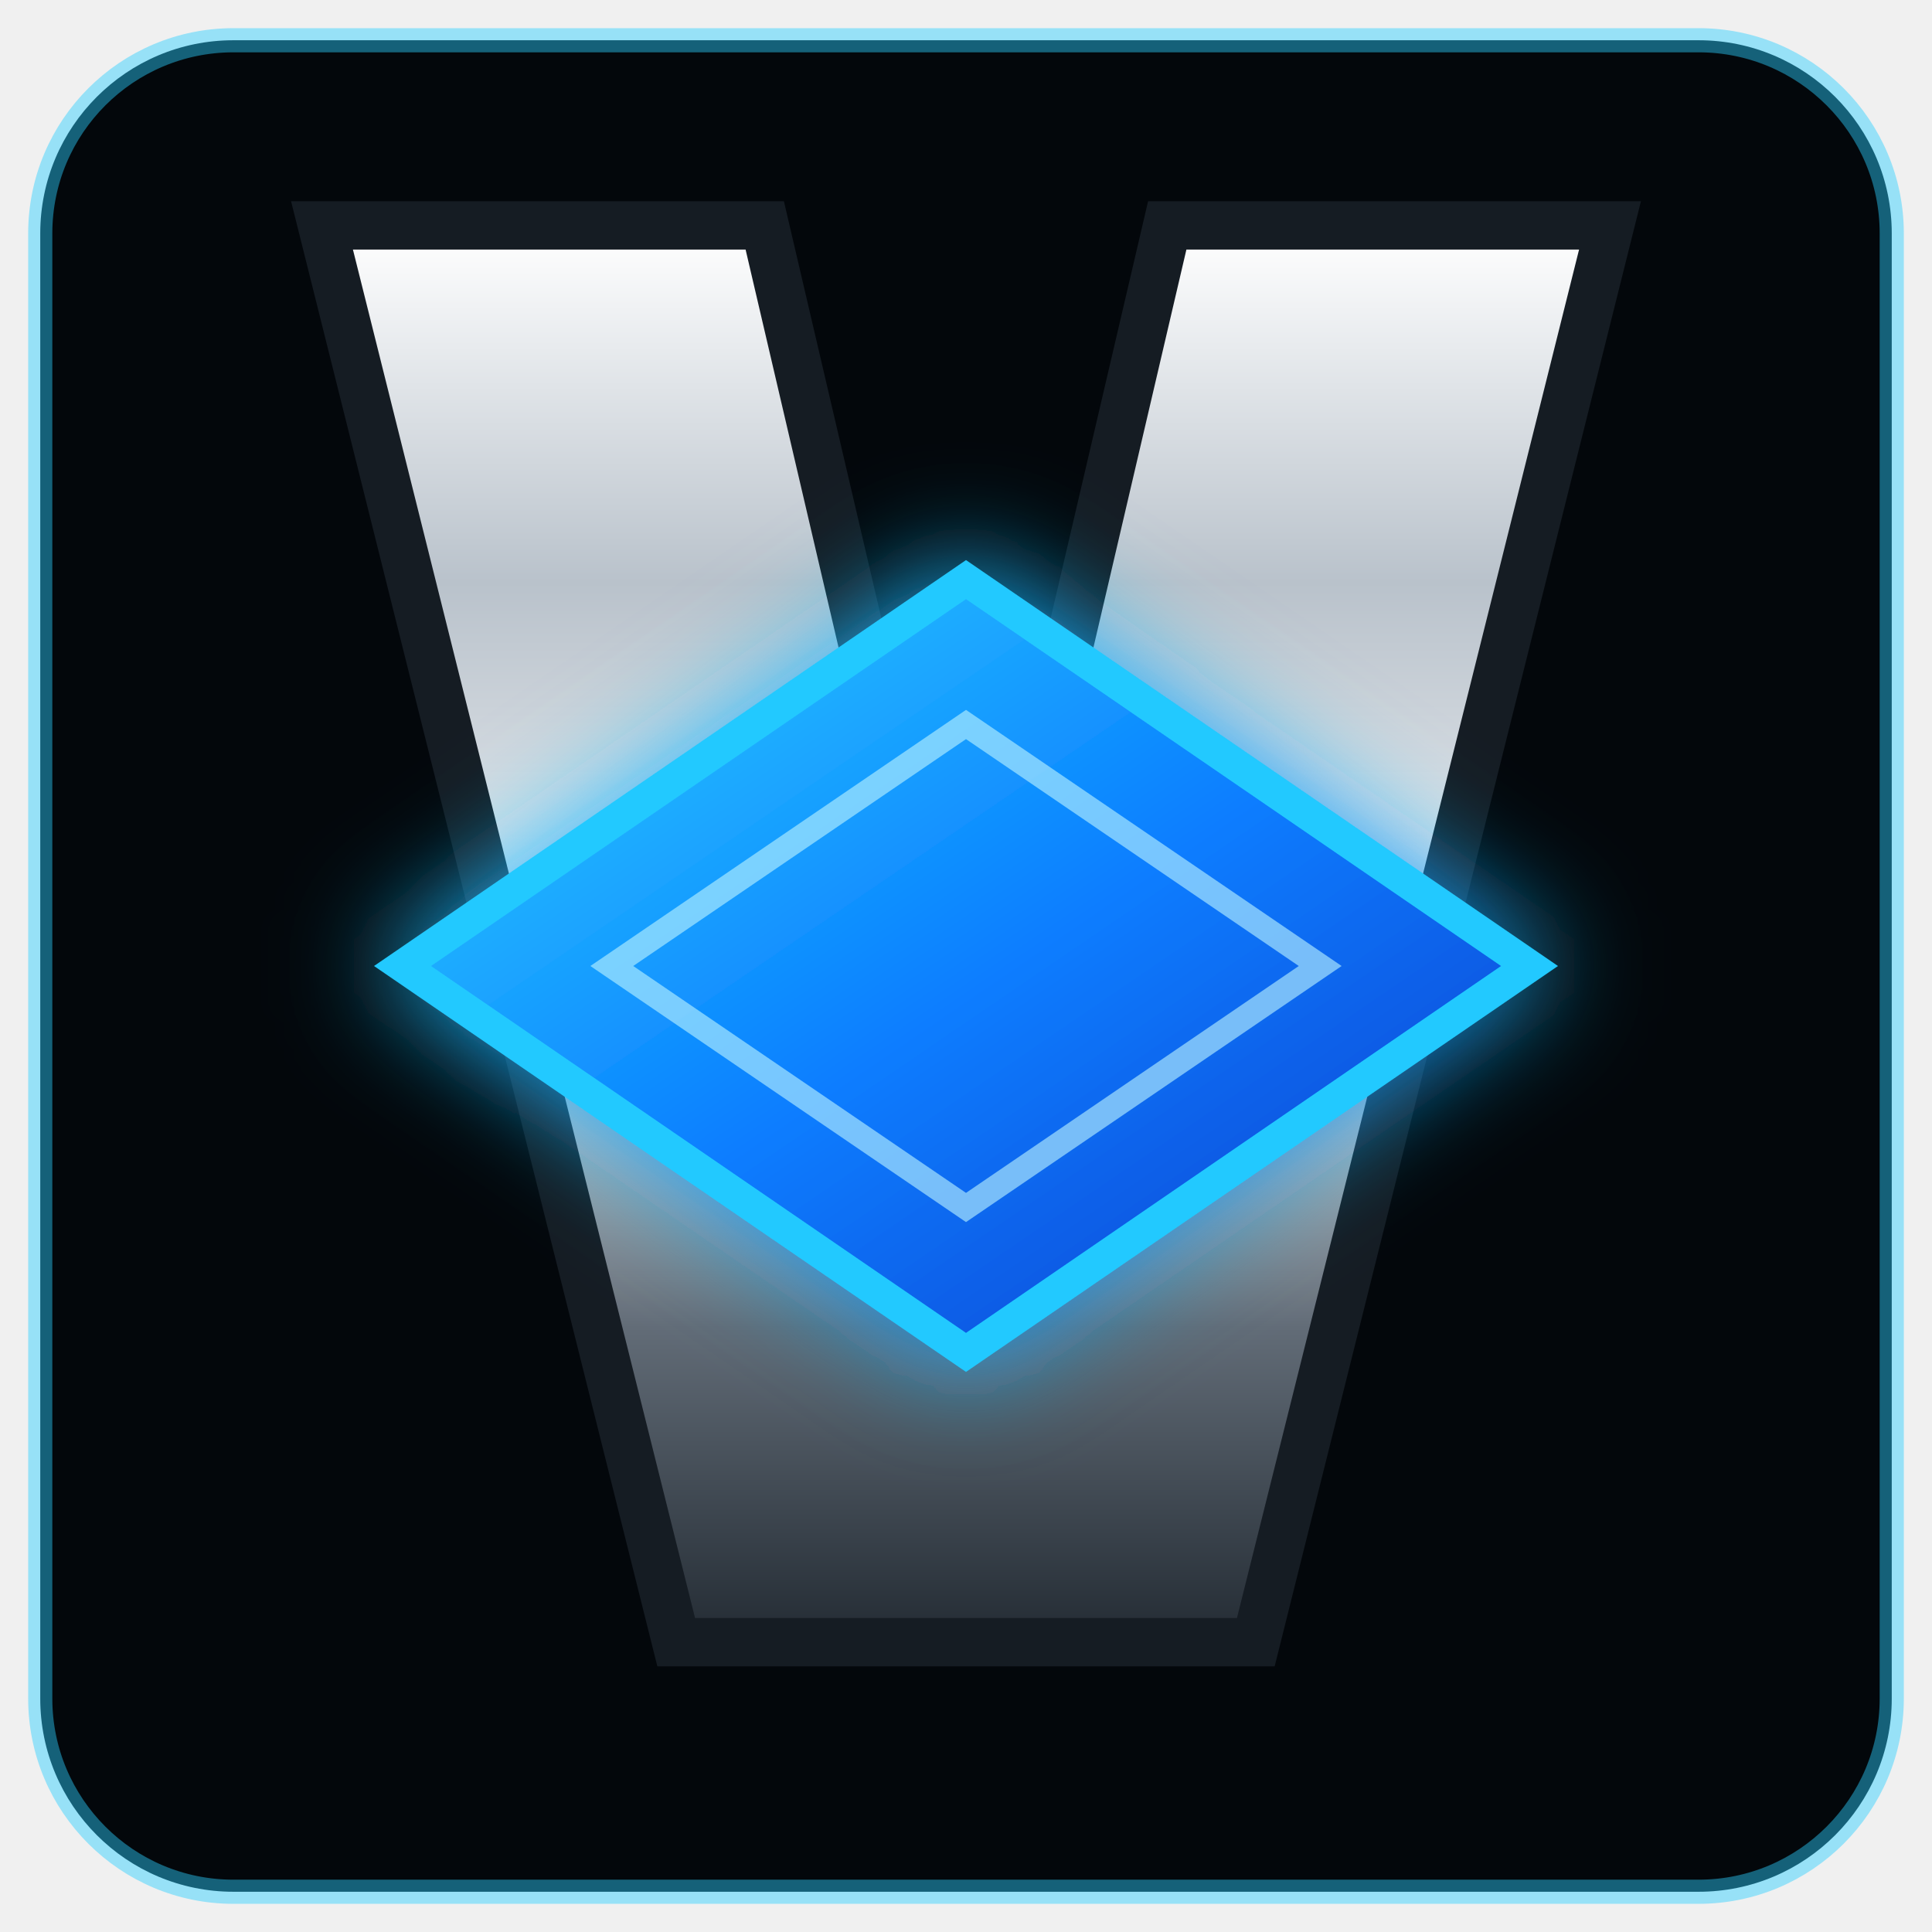
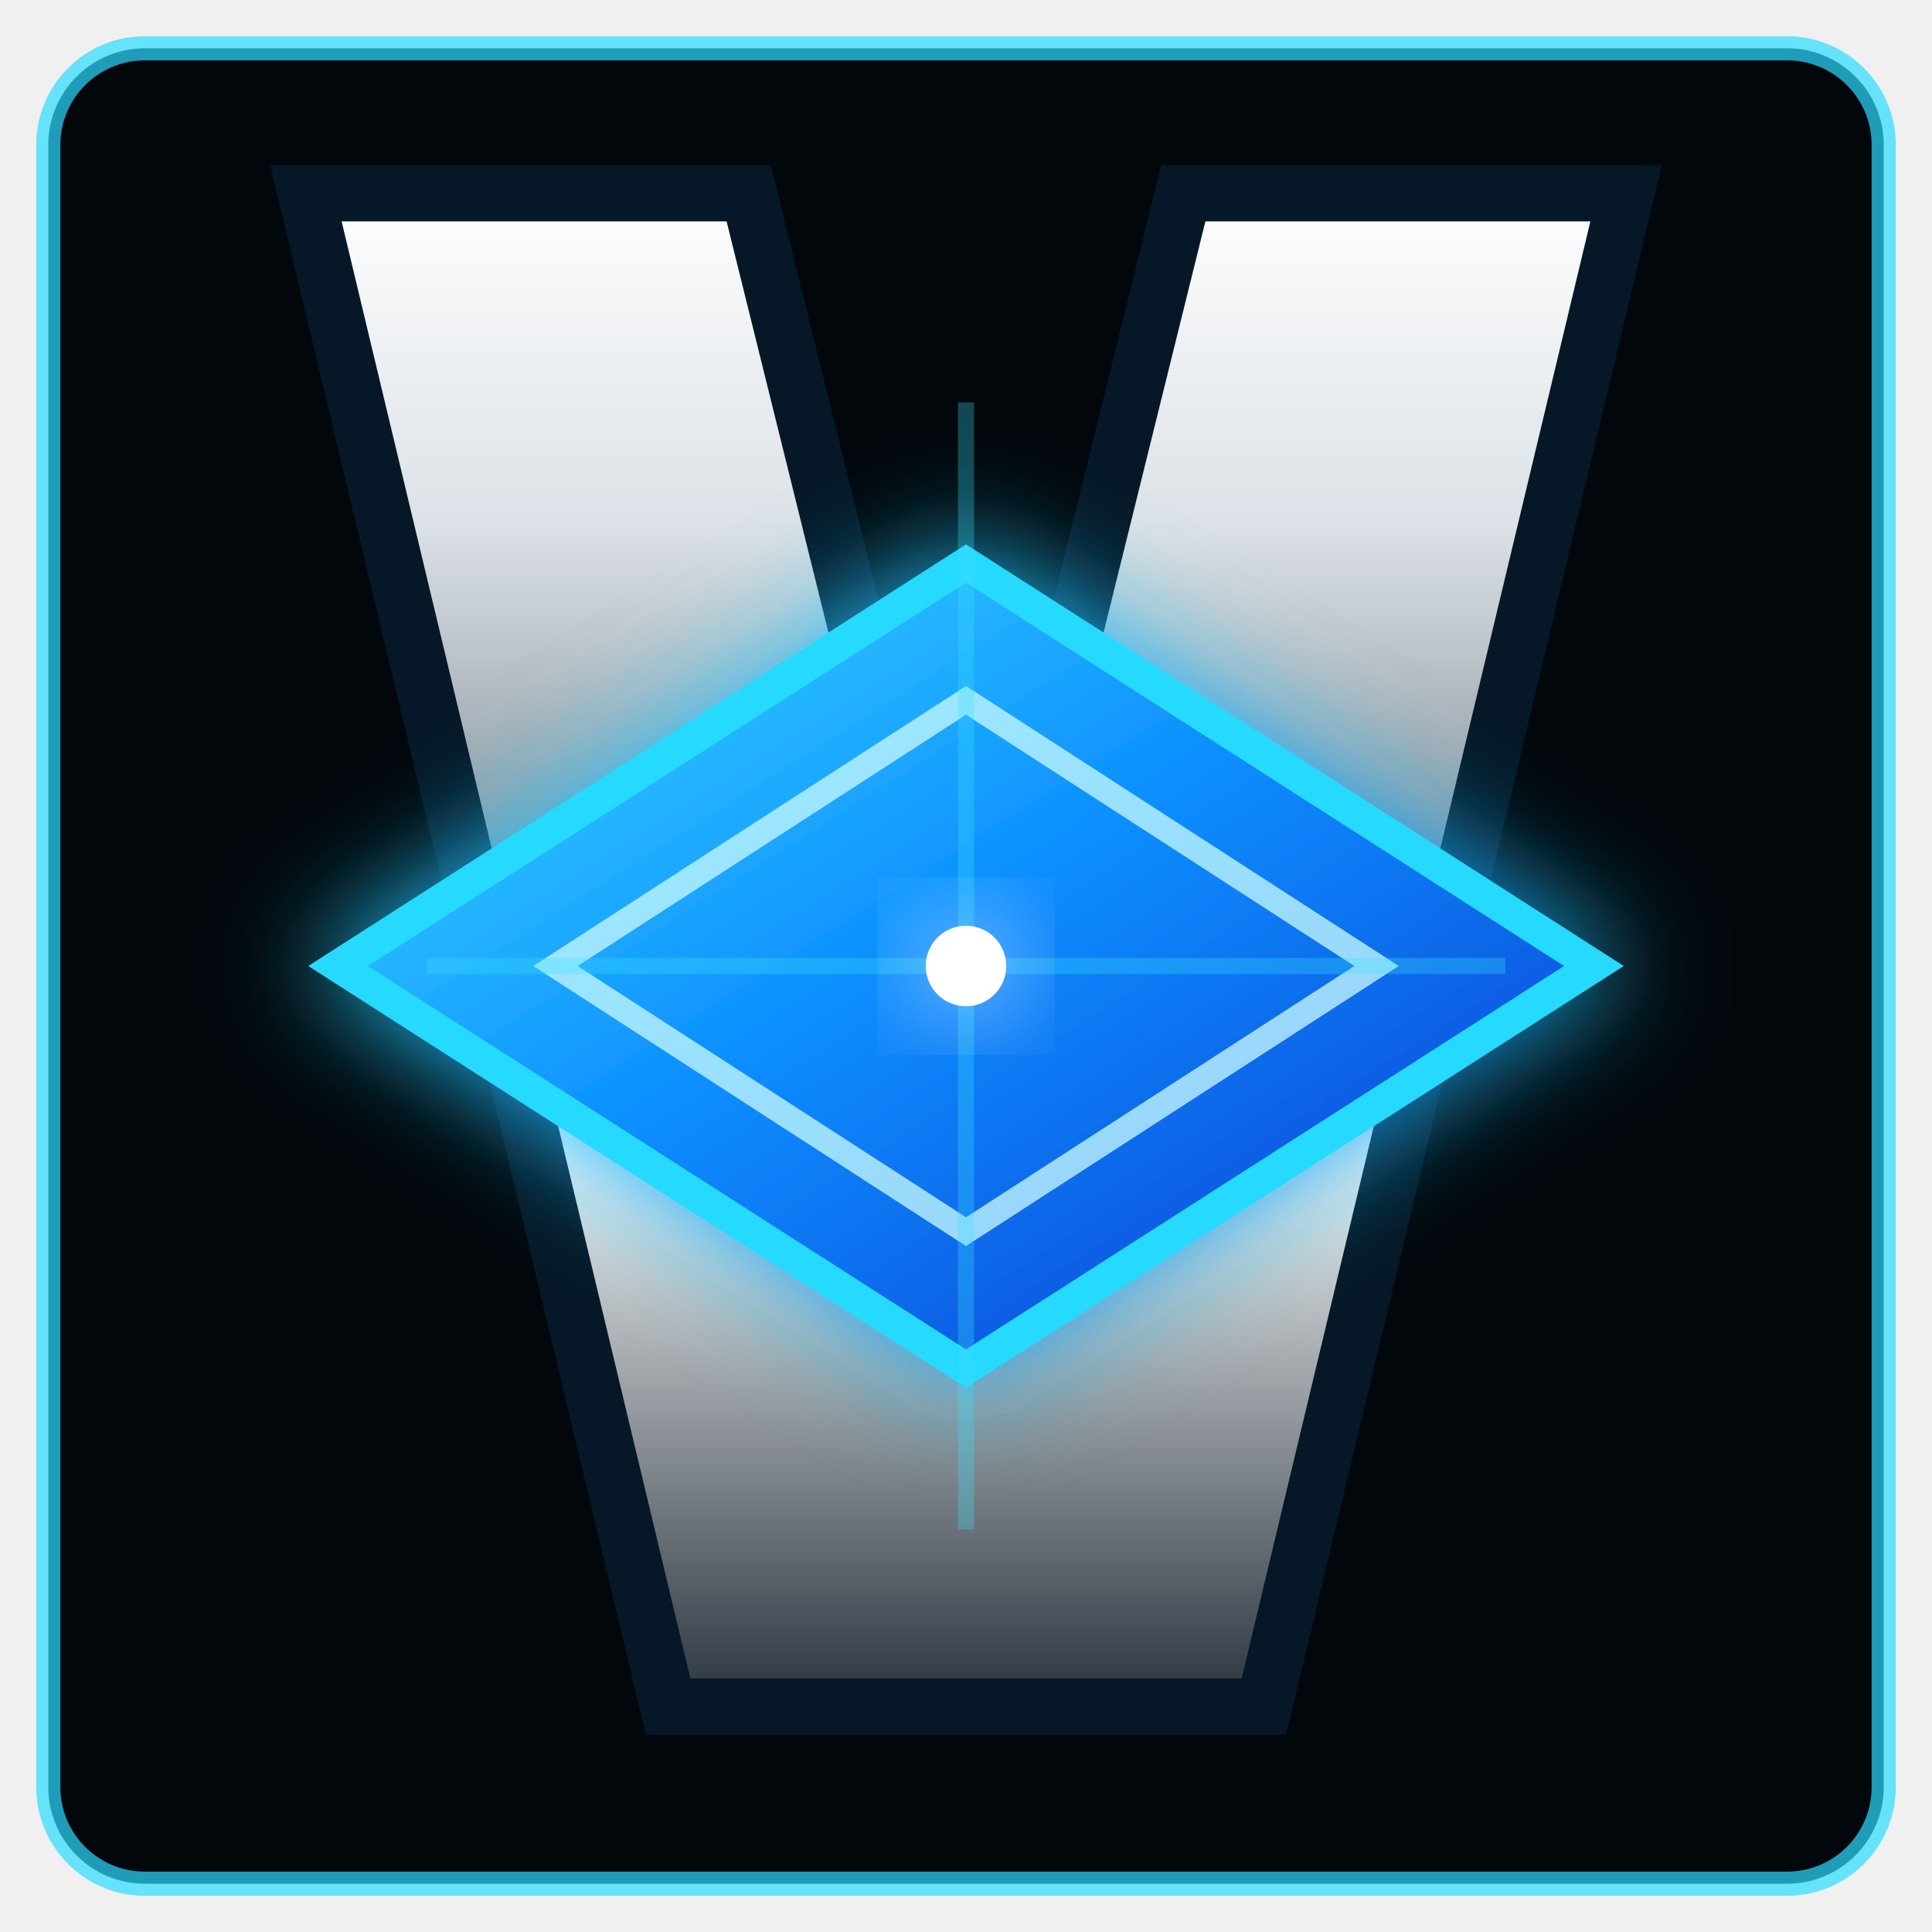
<svg xmlns="http://www.w3.org/2000/svg" viewBox="0 0 240 240" role="img" aria-label="VectisVerse publisher mark">
  <defs>
    <linearGradient id="s" x1="0" y1="0" x2="0" y2="1">
      <stop offset="0" stop-color="#fff" />
-       <stop offset=".25" stop-color="#b9c2cb" />
-       <stop offset=".52" stop-color="#eef1f4" />
-       <stop offset=".78" stop-color="#626c77" />
-       <stop offset="1" stop-color="#242c34" />
+       <stop offset=".22" stop-color="#dce2e7" />
+       <stop offset=".48" stop-color="#7b858f" />
+       <stop offset=".62" stop-color="#f7f9fa" />
+       <stop offset="1" stop-color="#26303a" />
    </linearGradient>
    <linearGradient id="b" x1="0" y1="0" x2="1" y2="1">
-       <stop offset="0" stop-color="#34dbff" />
-       <stop offset=".52" stop-color="#087dff" />
-       <stop offset="1" stop-color="#0735c8" />
+       <stop offset="0" stop-color="#43e6ff" />
+       <stop offset=".48" stop-color="#0b8cff" />
+       <stop offset="1" stop-color="#0732c9" />
    </linearGradient>
-     <filter id="g" x="-50%" y="-50%" width="200%" height="200%">
+     <filter id="g" x="-60%" y="-60%" width="220%" height="220%">
      <feGaussianBlur stdDeviation="7" result="x" />
      <feMerge>
        <feMergeNode in="x" />
        <feMergeNode in="SourceGraphic" />
      </feMerge>
    </filter>
  </defs>
-   <rect x="5" y="5" width="230" height="230" rx="24" fill="#03070b" stroke="#2ccfff" stroke-opacity=".45" stroke-width="3" />
-   <path d="M40 28 L95 28 L120 135 L145 28 L200 28 L156 204 L84 204 Z" fill="url(#s)" stroke="#151c23" stroke-width="6" />
-   <path d="M120 72 L190 120 L120 168 L50 120 Z" fill="url(#b)" stroke="#24c9ff" stroke-width="4" filter="url(#g)" />
-   <path d="M76 120 L120 90 L164 120 L120 150 Z" fill="none" stroke="#baf2ff" stroke-opacity=".62" stroke-width="3" />
+   <rect x="6" y="6" width="228" height="228" rx="12" fill="#02070c" stroke="#2bdcff" stroke-opacity=".7" stroke-width="3" />
+   <path d="M38 24 H93 L120 133 L147 24 H202 L157 212 H83 Z" fill="url(#s)" stroke="#061827" stroke-width="7" />
+   <path d="M120 70 L198 120 L120 170 L42 120 Z" fill="url(#b)" stroke="#28d9ff" stroke-width="4" filter="url(#g)" />
+   <path d="M69 120 L120 87 L171 120 L120 153 Z" fill="none" stroke="#c2f7ff" stroke-opacity=".78" stroke-width="3" />
+   <path d="M120 50 V190 M53 120 H187" stroke="#39dfff" stroke-opacity=".3" stroke-width="2" />
+   <circle cx="120" cy="120" r="5" fill="#fff" filter="url(#g)" />
</svg>
